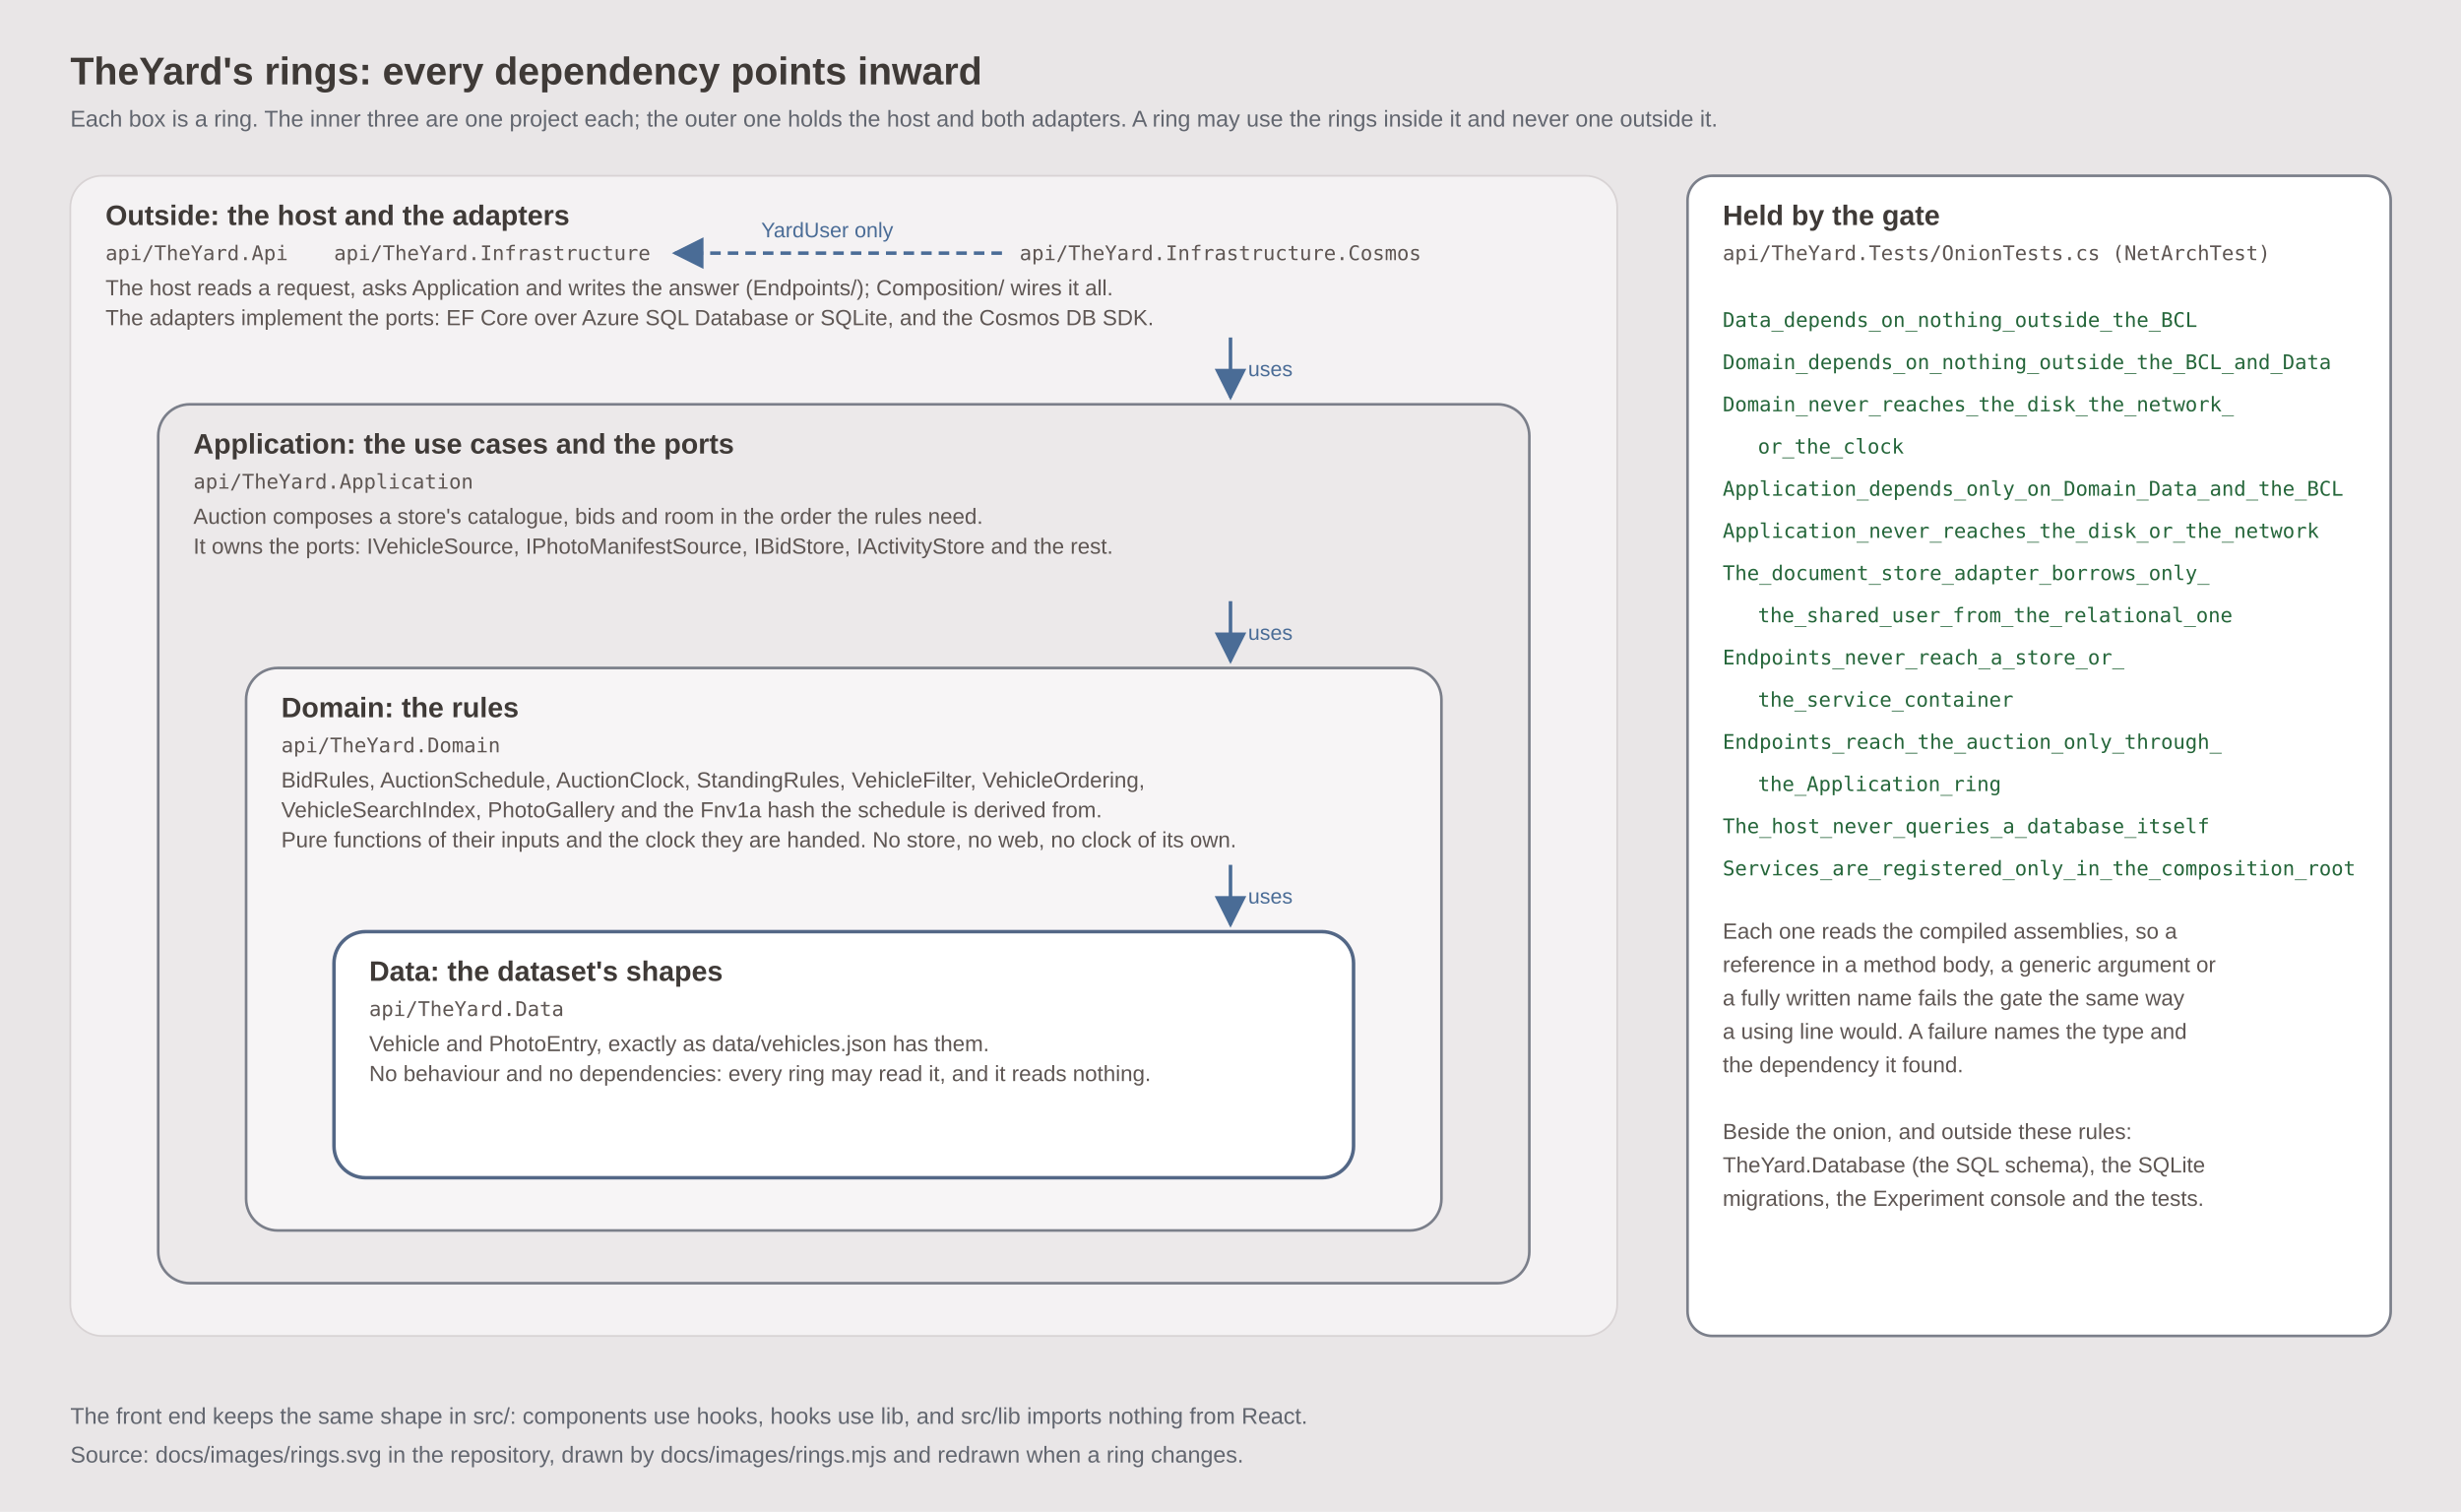
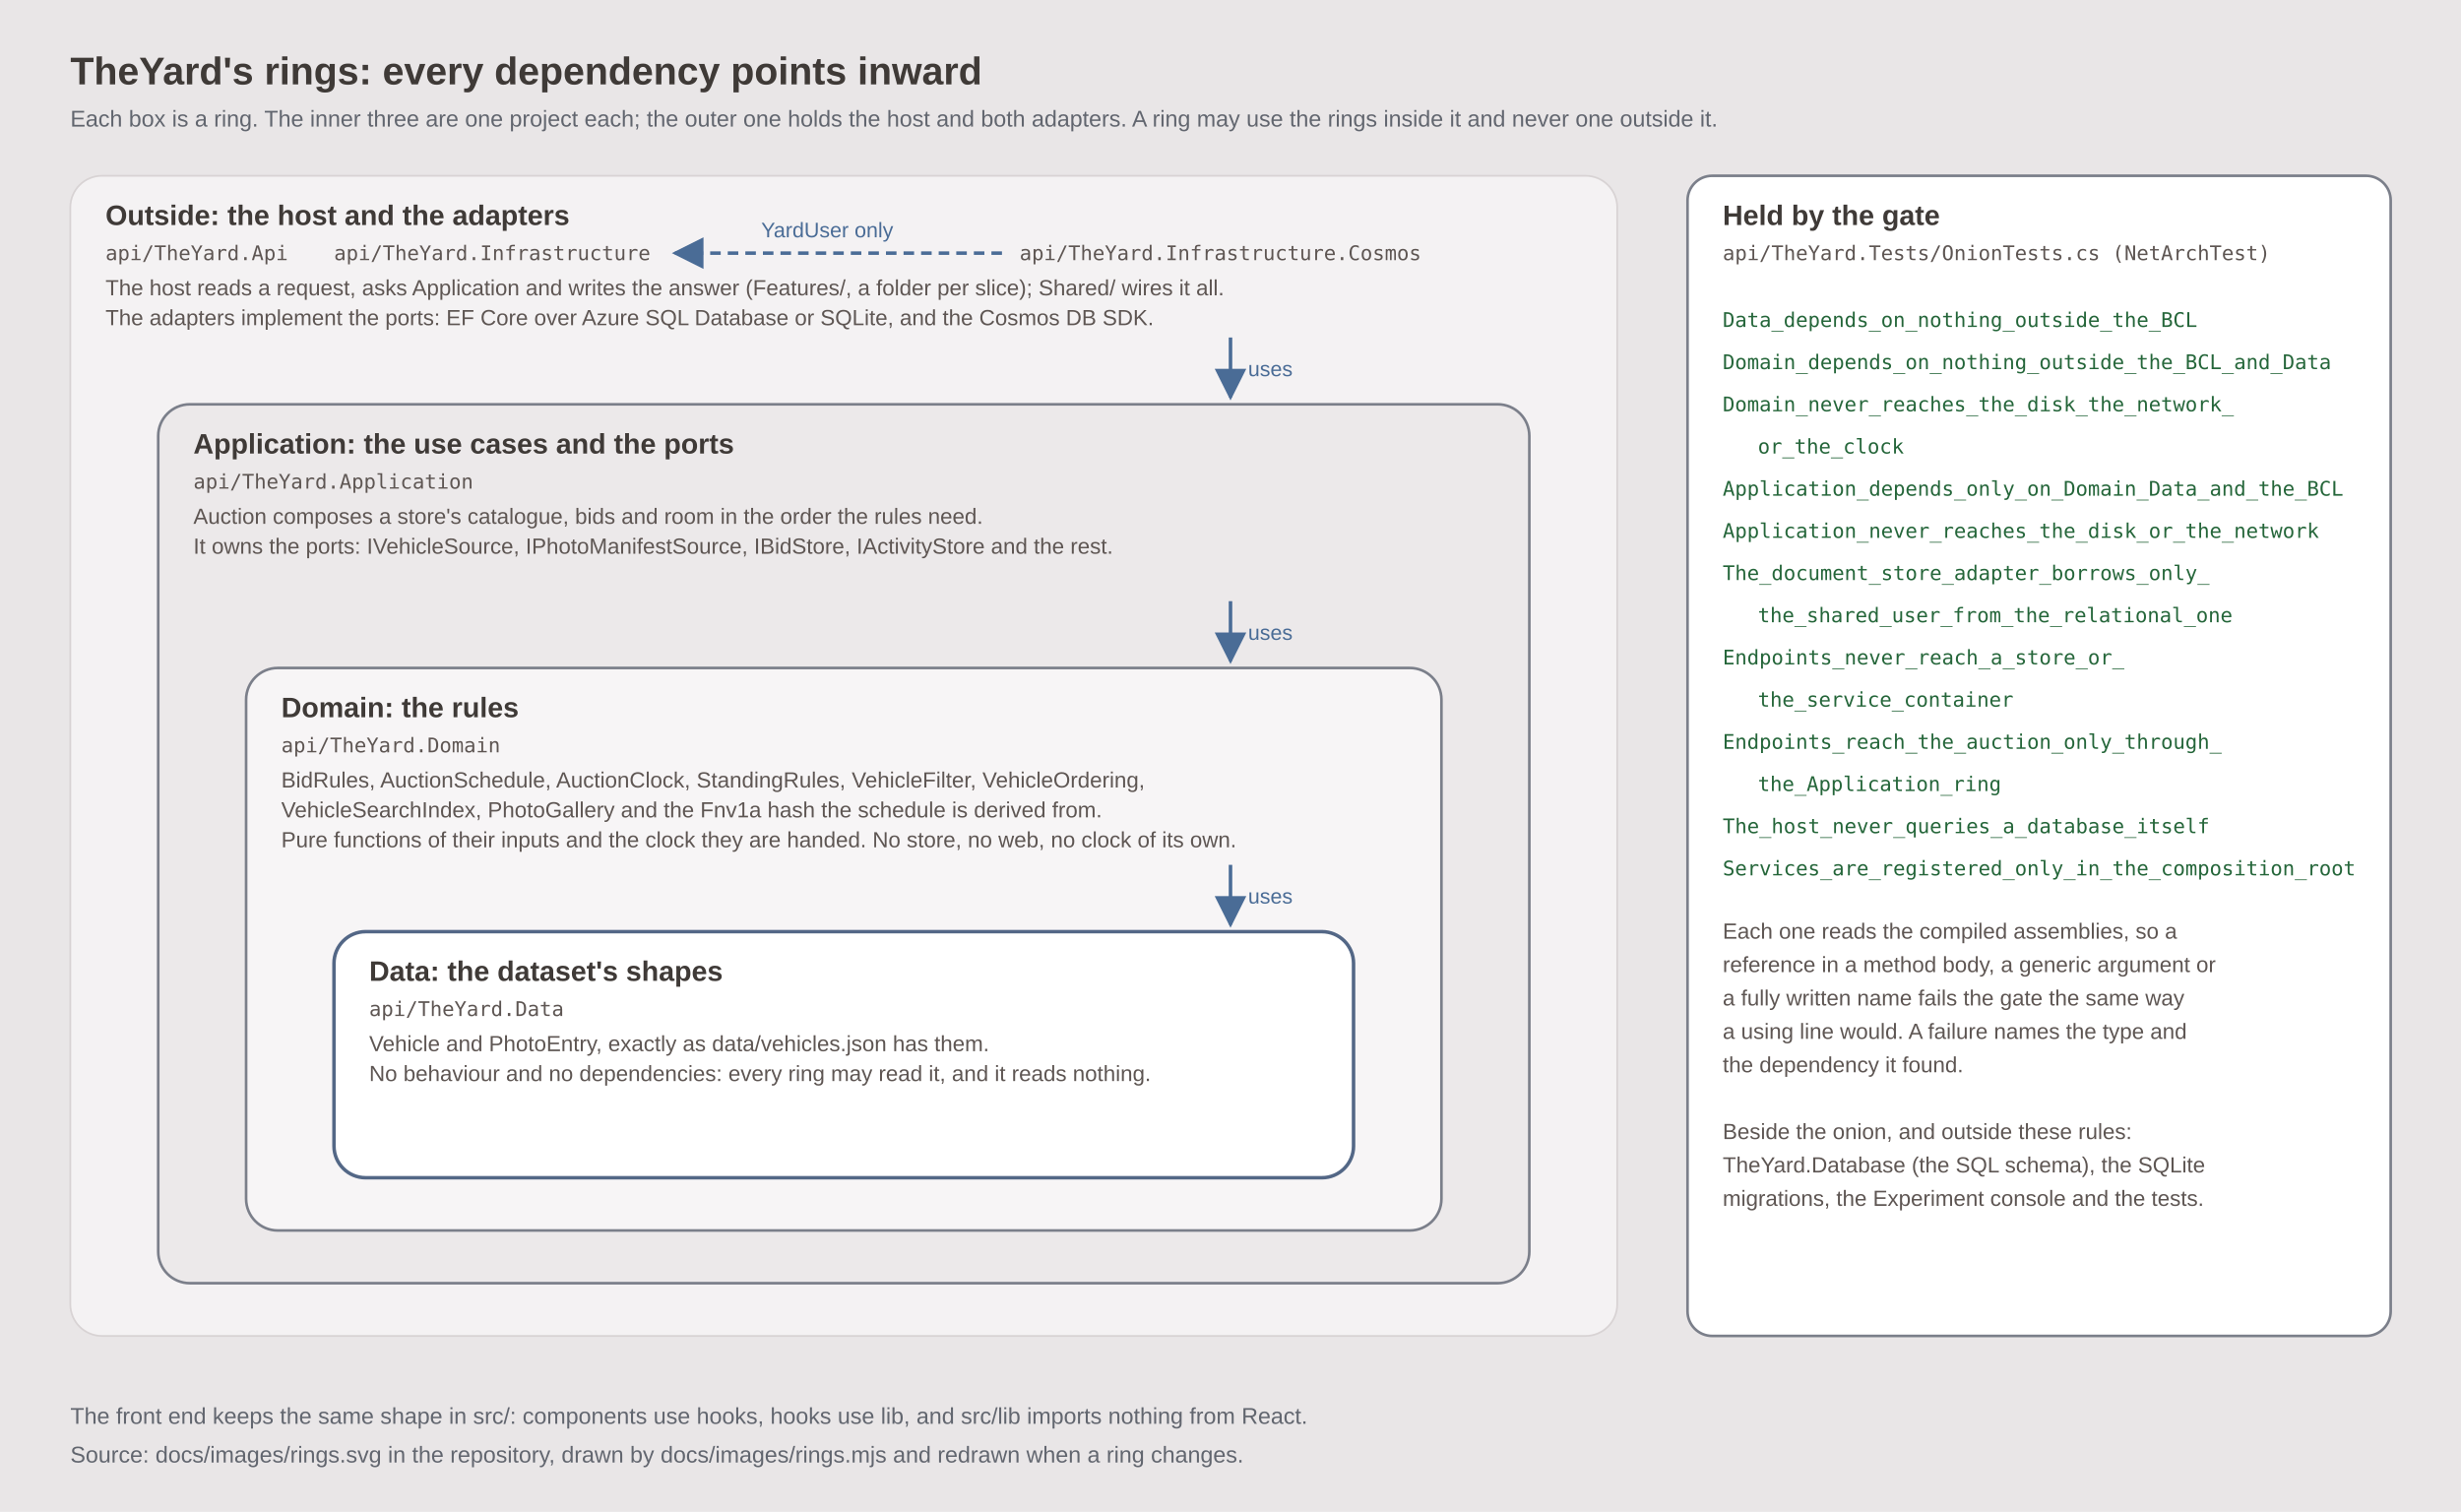
<svg xmlns="http://www.w3.org/2000/svg" width="1400" height="860" viewBox="0 0 1400 860" font-family="'IBM Plex Sans', 'Segoe UI', system-ui, Arial, sans-serif" font-size="14">
  <defs>
    <marker id="arrow" viewBox="0 0 10 10" refX="9" refY="5" markerWidth="9" markerHeight="9" orient="auto-start-reverse">
      <path d="M0 0 L10 5 L0 10 z" fill="#4a6c96" />
    </marker>
    <style>
      .ring0 { fill: #f4f2f3; stroke: #d8d3d4; stroke-width: 1; }
      .ring1 { fill: #ece9ea; stroke: #7b7f8a; stroke-width: 1.5; }
      .ring2 { fill: #f7f5f6; stroke: #7b7f8a; stroke-width: 1.5; }
      .ring3 { fill: #ffffff; stroke: #536786; stroke-width: 2; }
      .panel { fill: #ffffff; stroke: #7b7f8a; stroke-width: 1.5; }
      .title { fill: #3f3a37; font-size: 16px; font-weight: 700; }
      .mono { fill: #5e5653; font-family: ui-monospace, 'Cascadia Mono', Consolas, monospace; font-size: 11.5px; }
      .body { fill: #5e5653; font-size: 12.5px; }
      .test { fill: #25663a; font-family: ui-monospace, 'Cascadia Mono', Consolas, monospace; font-size: 11.5px; }
      .flow { stroke: #4a6c96; stroke-width: 2; fill: none; marker-end: url(#arrow); }
      .flow-label { fill: #4a6c96; font-size: 12px; font-weight: 500; }
      .side { stroke: #4a6c96; stroke-width: 2; fill: none; stroke-dasharray: 6 4; marker-end: url(#arrow); }
      .heading { fill: #3f3a37; font-size: 22px; font-weight: 700; }
      .caption { fill: #62666f; font-size: 13px; }
    </style>
  </defs>
  <rect width="1400" height="860" fill="#e9e6e7" />
  <text x="40" y="48" class="heading">TheYard's rings: every dependency points inward</text>
  <text x="40" y="72" class="caption">Each box is a ring. The inner three are one project each; the outer one holds the host and both adapters. A ring may use the rings inside it and never one outside it.</text>
  <rect x="40" y="100" width="880" height="660" rx="18" class="ring0" />
  <text x="60" y="128" class="title">Outside: the host and the adapters</text>
  <text x="60" y="148" class="mono">api/TheYard.Api</text>
-   <text x="60" y="168" class="body">The host reads a request, asks Application and writes the answer (Endpoints/); Composition/ wires it all.</text>
+   <text x="60" y="168" class="body">The host reads a request, asks Application and writes the answer (Features/, a folder per slice); Shared/ wires it all.</text>
  <text x="60" y="185" class="body">The adapters implement the ports: EF Core over Azure SQL Database or SQLite, and the Cosmos DB SDK.</text>
  <text x="190" y="148" class="mono">api/TheYard.Infrastructure</text>
  <text x="580" y="148" class="mono">api/TheYard.Infrastructure.Cosmos</text>
  <path d="M570 144 L384 144" class="side" />
  <text x="433" y="135" class="flow-label">YardUser only</text>
  <rect x="90" y="230" width="780" height="500" rx="18" class="ring1" />
  <text x="110" y="258" class="title">Application: the use cases and the ports</text>
  <text x="110" y="278" class="mono">api/TheYard.Application</text>
  <text x="110" y="298" class="body">Auction composes a store's catalogue, bids and room in the order the rules need.</text>
  <text x="110" y="315" class="body">It owns the ports: IVehicleSource, IPhotoManifestSource, IBidStore, IActivityStore and the rest.</text>
  <rect x="140" y="380" width="680" height="320" rx="18" class="ring2" />
  <text x="160" y="408" class="title">Domain: the rules</text>
  <text x="160" y="428" class="mono">api/TheYard.Domain</text>
  <text x="160" y="448" class="body">BidRules, AuctionSchedule, AuctionClock, StandingRules, VehicleFilter, VehicleOrdering,</text>
  <text x="160" y="465" class="body">VehicleSearchIndex, PhotoGallery and the Fnv1a hash the schedule is derived from.</text>
  <text x="160" y="482" class="body">Pure functions of their inputs and the clock they are handed. No store, no web, no clock of its own.</text>
  <rect x="190" y="530" width="580" height="140" rx="18" class="ring3" />
  <text x="210" y="558" class="title">Data: the dataset's shapes</text>
  <text x="210" y="578" class="mono">api/TheYard.Data</text>
  <text x="210" y="598" class="body">Vehicle and PhotoEntry, exactly as data/vehicles.json has them.</text>
  <text x="210" y="615" class="body">No behaviour and no dependencies: every ring may read it, and it reads nothing.</text>
  <path d="M700 192 L700 226" class="flow" />
  <text x="710" y="214" class="flow-label">uses</text>
  <path d="M700 342 L700 376" class="flow" />
  <text x="710" y="364" class="flow-label">uses</text>
  <path d="M700 492 L700 526" class="flow" />
  <text x="710" y="514" class="flow-label">uses</text>
  <rect x="960" y="100" width="400" height="660" rx="14" class="panel" />
  <text x="980" y="128" class="title">Held by the gate</text>
  <text x="980" y="148" class="mono">api/TheYard.Tests/OnionTests.cs (NetArchTest)</text>
  <text x="980" y="186" class="test">Data_depends_on_nothing_outside_the_BCL</text>
  <text x="980" y="210" class="test">Domain_depends_on_nothing_outside_the_BCL_and_Data</text>
  <text x="980" y="234" class="test">Domain_never_reaches_the_disk_the_network_</text>
  <text x="1000" y="258" class="test">or_the_clock</text>
  <text x="980" y="282" class="test">Application_depends_only_on_Domain_Data_and_the_BCL</text>
  <text x="980" y="306" class="test">Application_never_reaches_the_disk_or_the_network</text>
  <text x="980" y="330" class="test">The_document_store_adapter_borrows_only_</text>
  <text x="1000" y="354" class="test">the_shared_user_from_the_relational_one</text>
  <text x="980" y="378" class="test">Endpoints_never_reach_a_store_or_</text>
  <text x="1000" y="402" class="test">the_service_container</text>
  <text x="980" y="426" class="test">Endpoints_reach_the_auction_only_through_</text>
  <text x="1000" y="450" class="test">the_Application_ring</text>
  <text x="980" y="474" class="test">The_host_never_queries_a_database_itself</text>
  <text x="980" y="498" class="test">Services_are_registered_only_in_the_composition_root</text>
  <text x="980" y="534" class="body">Each one reads the compiled assemblies, so a</text>
  <text x="980" y="553" class="body">reference in a method body, a generic argument or</text>
  <text x="980" y="572" class="body">a fully written name fails the gate the same way</text>
  <text x="980" y="591" class="body">a using line would. A failure names the type and</text>
  <text x="980" y="610" class="body">the dependency it found.</text>
  <text x="980" y="629" class="body" />
  <text x="980" y="648" class="body">Beside the onion, and outside these rules:</text>
  <text x="980" y="667" class="body">TheYard.Database (the SQL schema), the SQLite</text>
  <text x="980" y="686" class="body">migrations, the Experiment console and the tests.</text>
  <text x="40" y="810" class="caption">The front end keeps the same shape in src/: components use hooks, hooks use lib, and src/lib imports nothing from React.</text>
  <text x="40" y="832" class="caption">Source: docs/images/rings.svg in the repository, drawn by docs/images/rings.mjs and redrawn when a ring changes.</text>
</svg>
